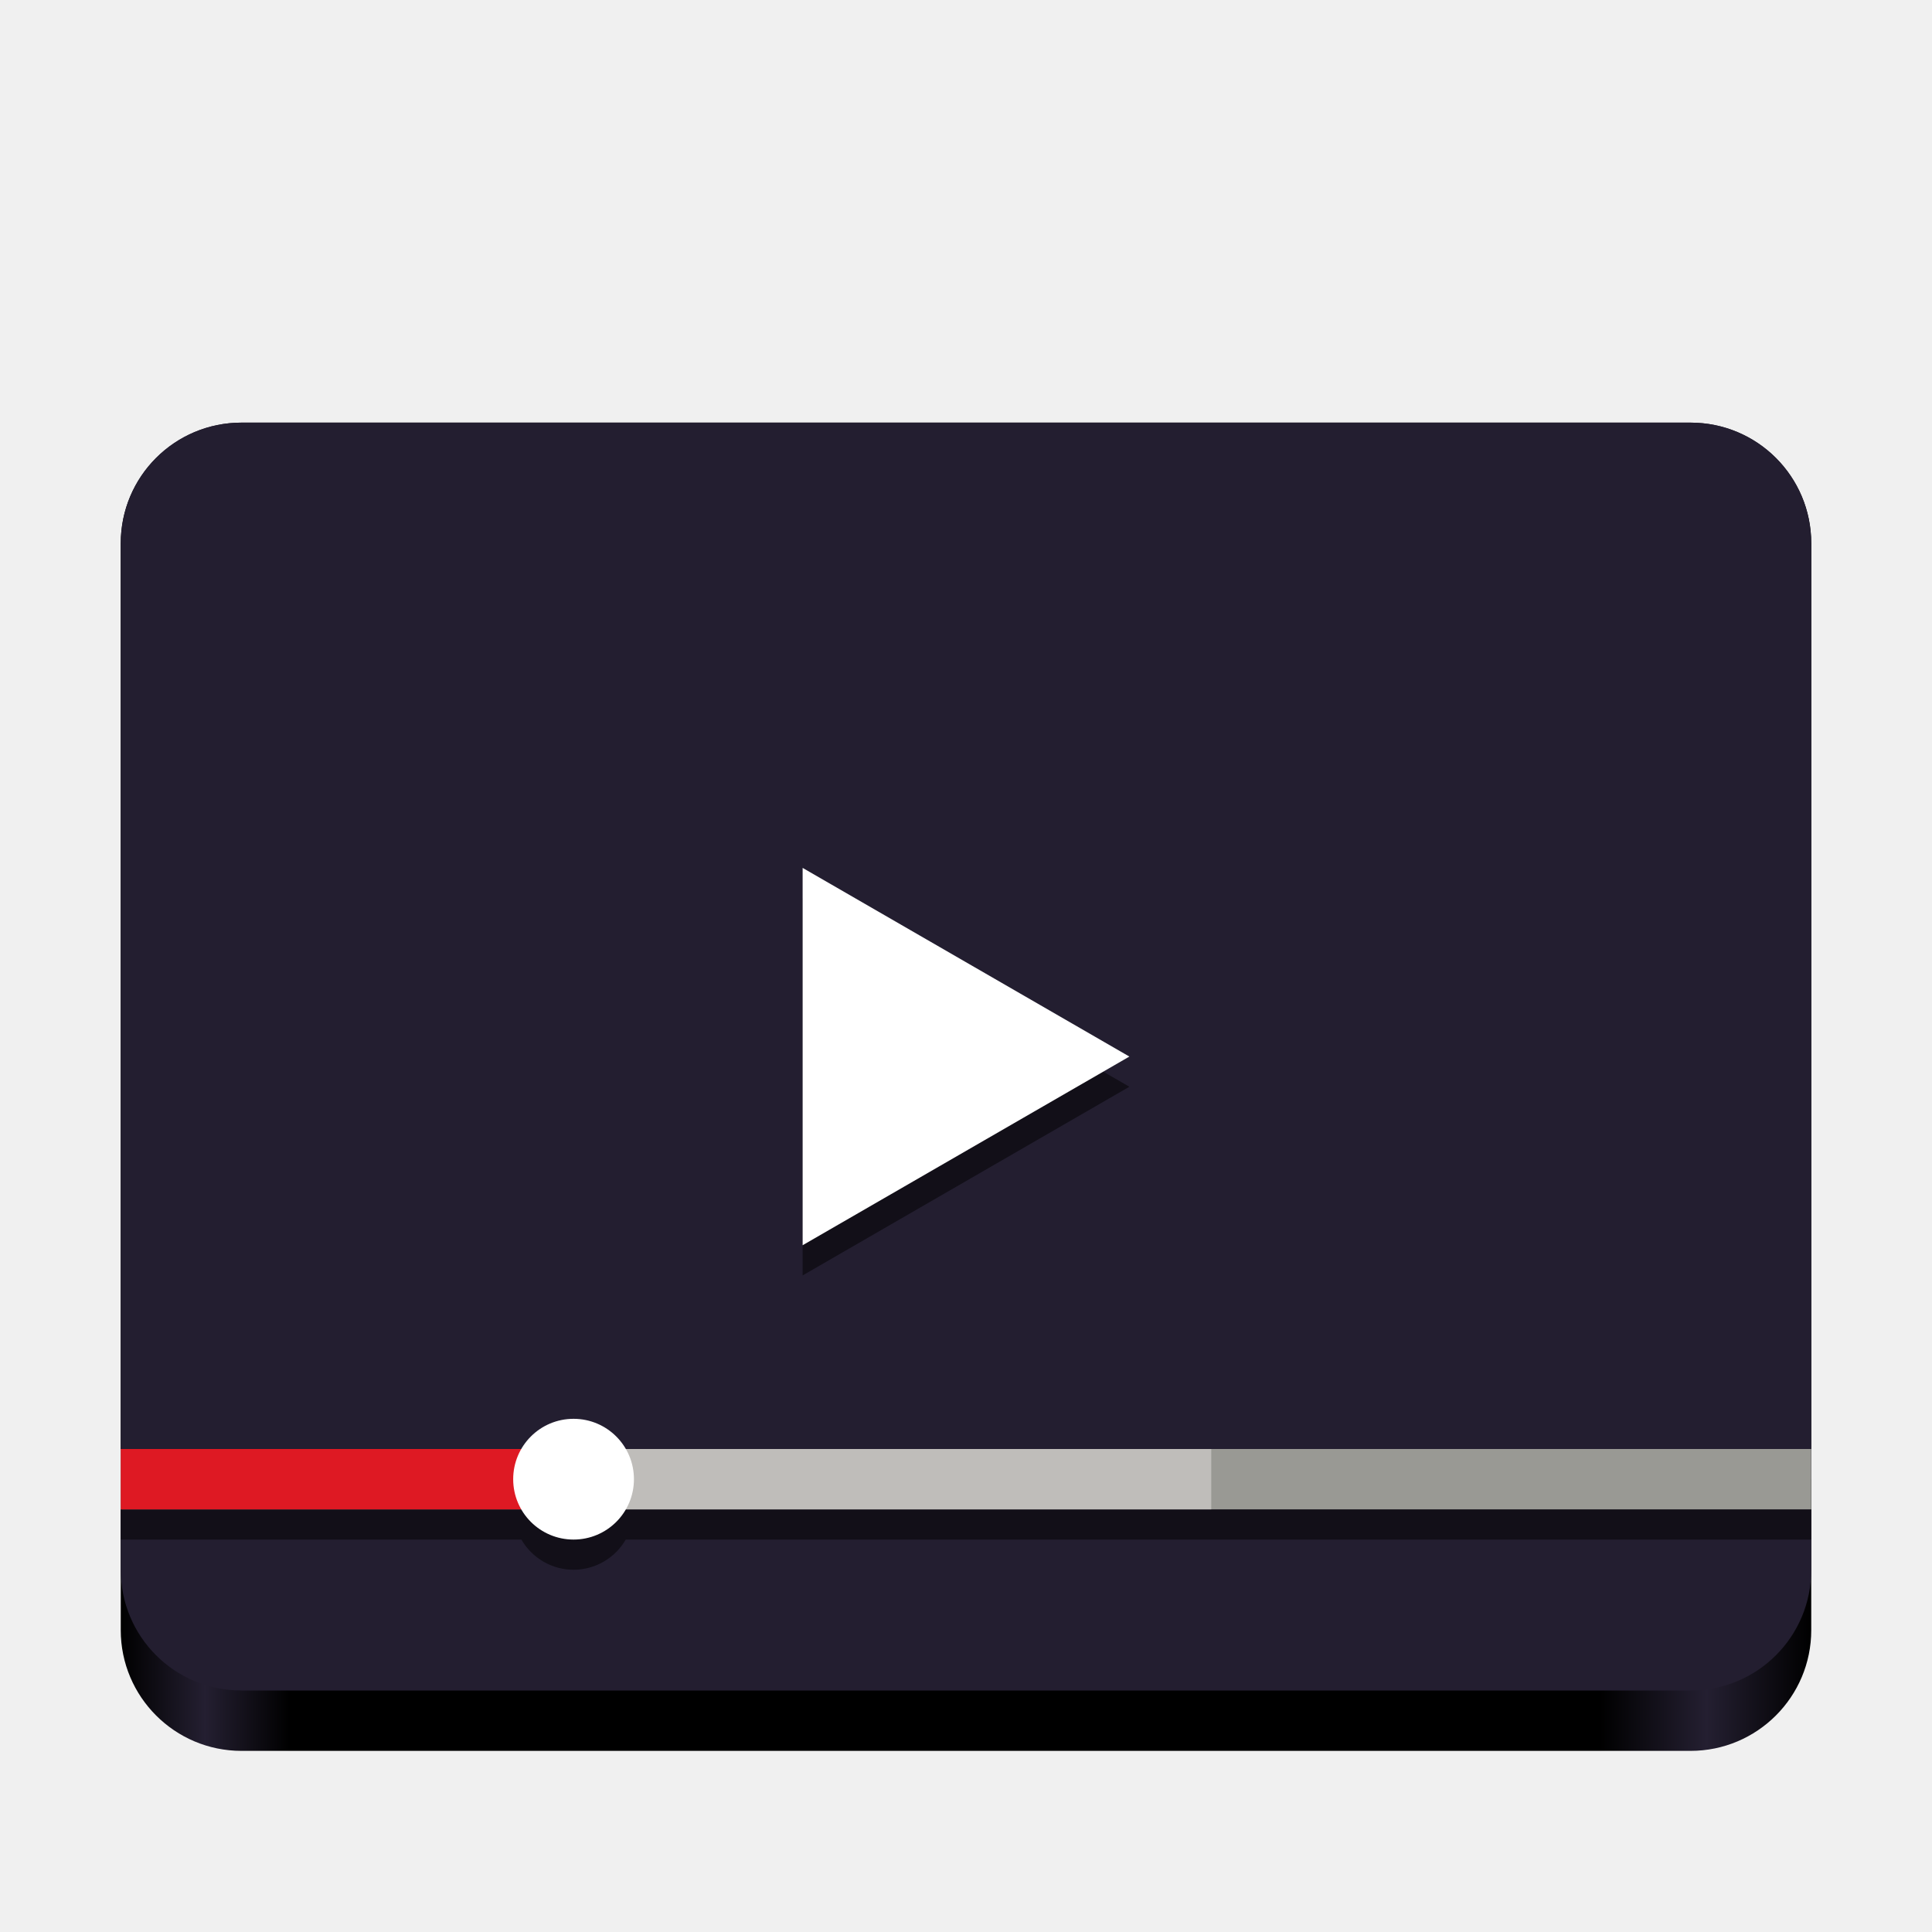
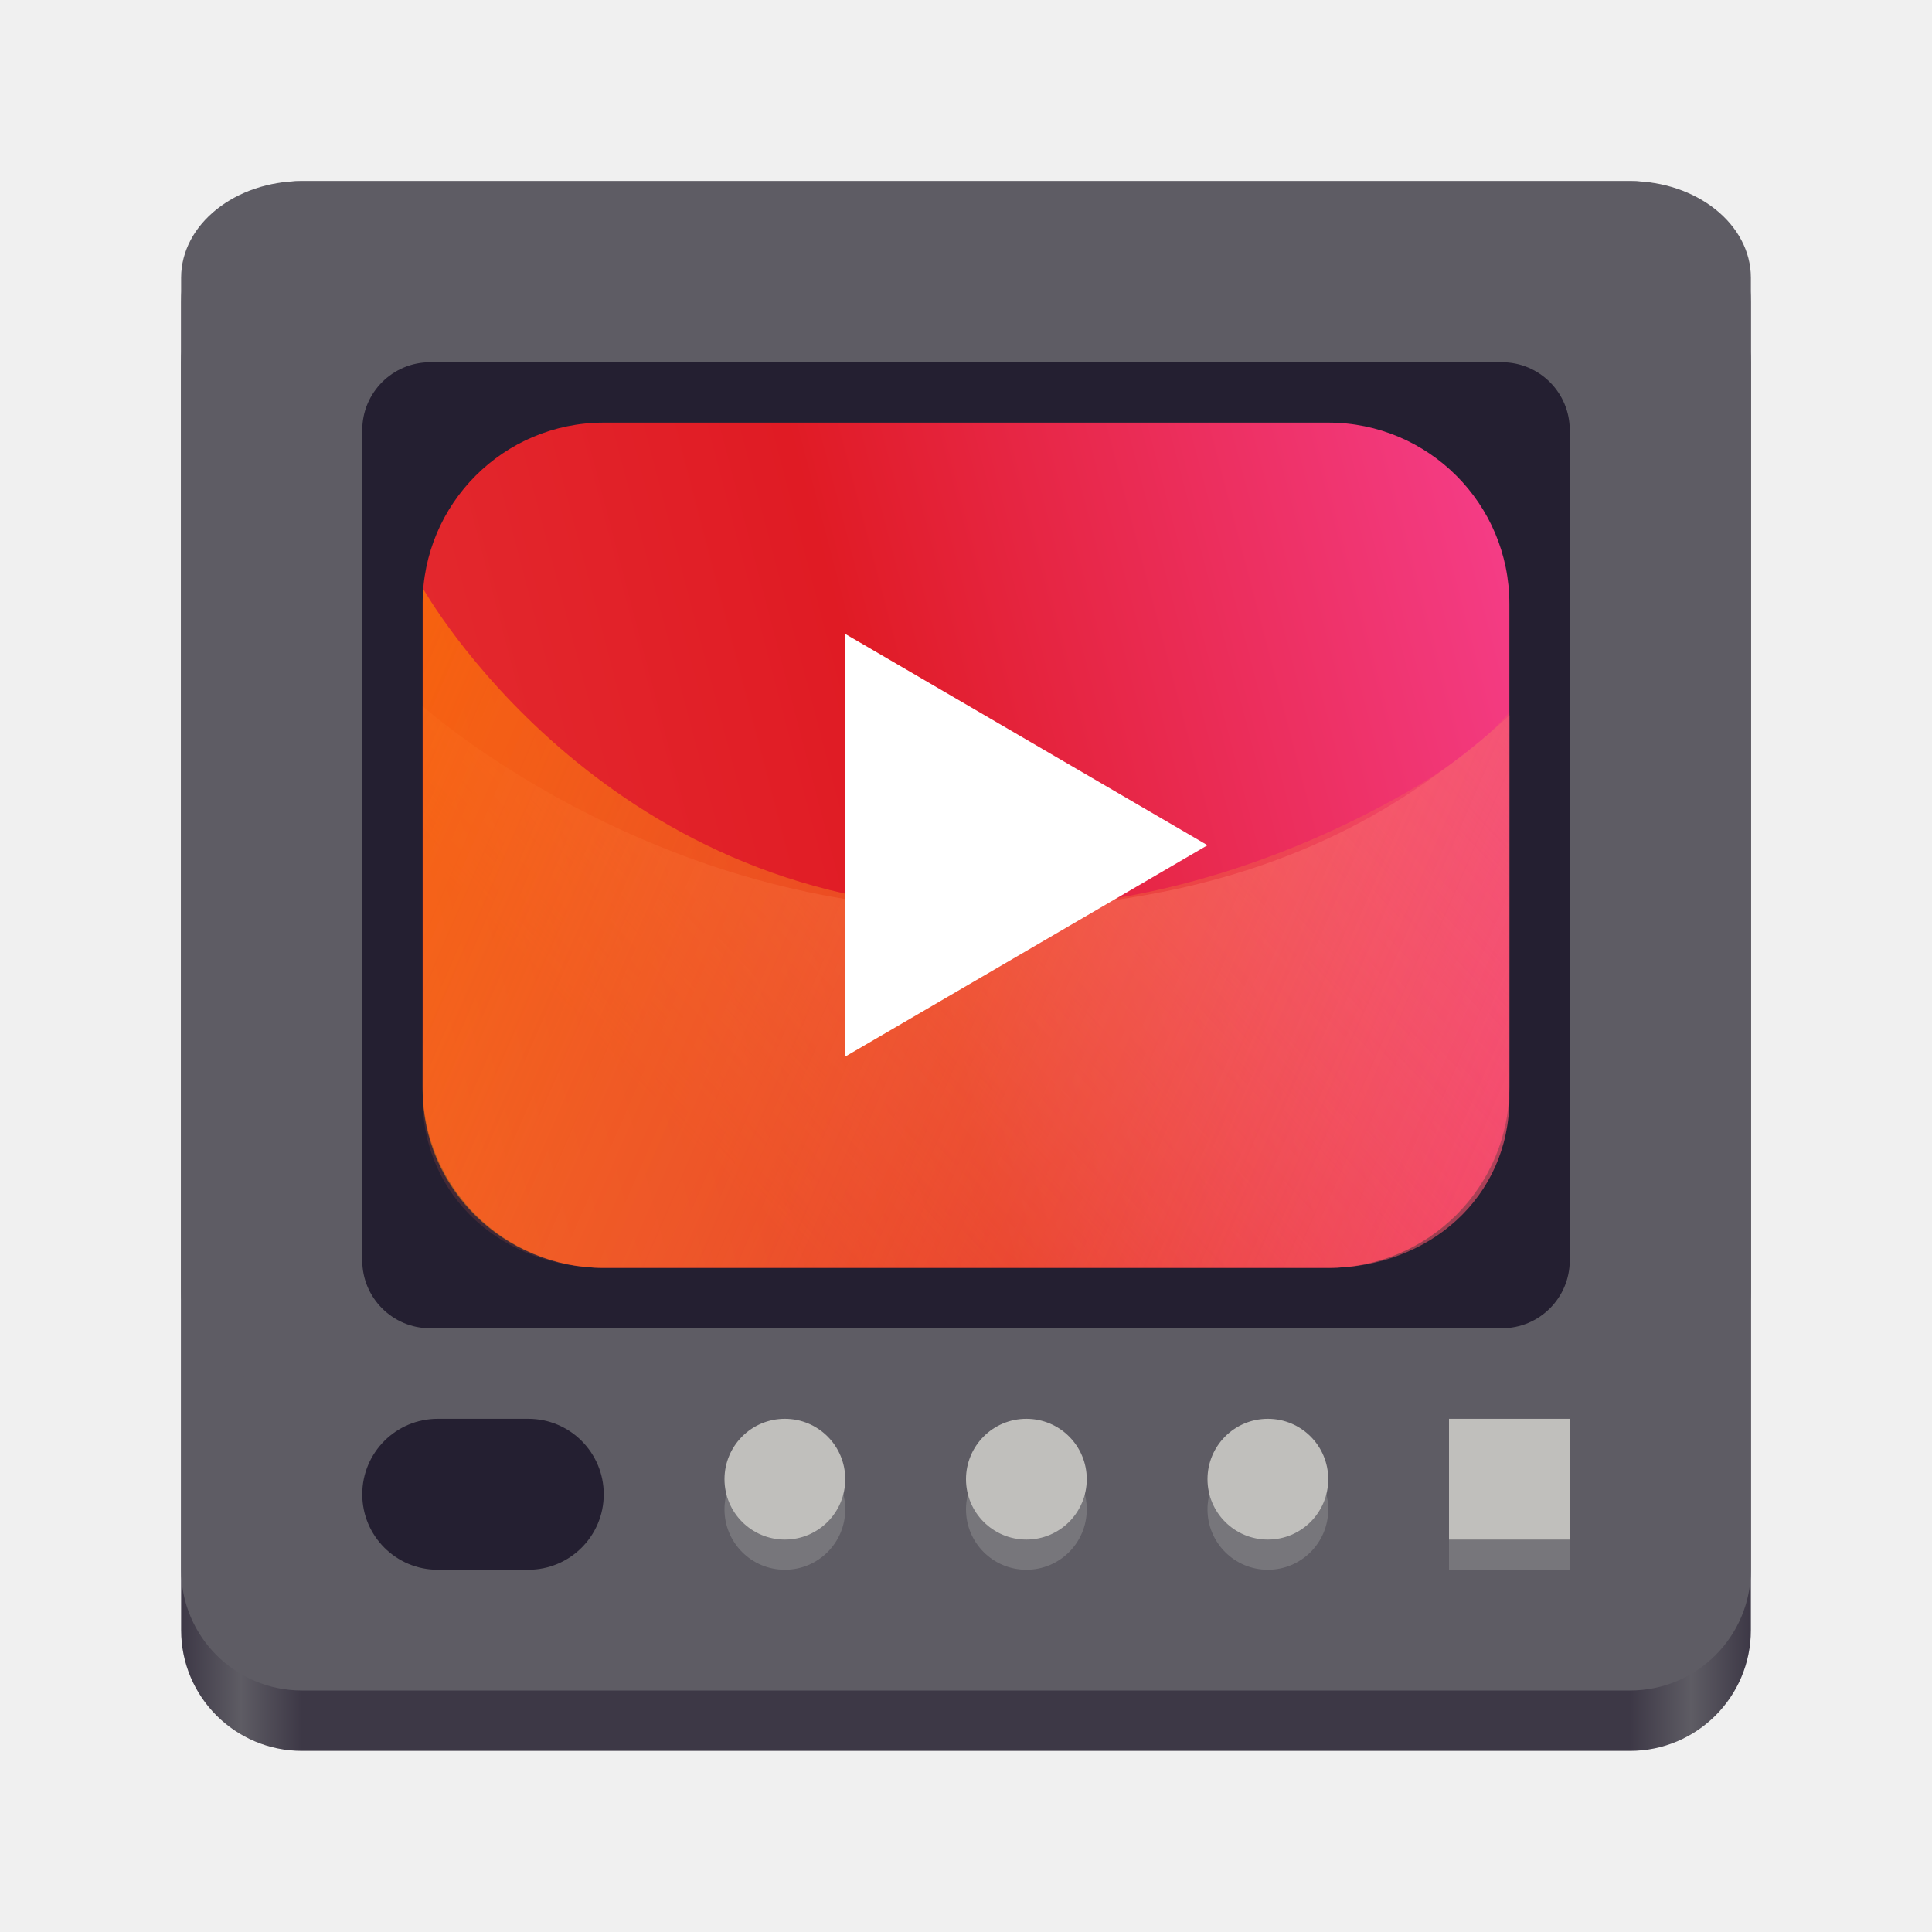
<svg xmlns="http://www.w3.org/2000/svg" height="128px" viewBox="0 0 128 128" width="128px">
-   <linearGradient id="a" gradientUnits="userSpaceOnUse" x1="8" x2="120" y1="72" y2="72">
-     <stop offset="0" />
-     <stop offset="0.05" stop-color="#241f31" />
-     <stop offset="0.1" />
-     <stop offset="0.875" />
-     <stop offset="0.938" stop-color="#241f31" />
-     <stop offset="1" />
+   <linearGradient id="a" gradientTransform="matrix(0.232143 0 0 0.328947 -8.566925 263.827)" gradientUnits="userSpaceOnUse" x1="88.596" x2="536.596" y1="-449.394" y2="-449.394">
+     <stop offset="0" stop-color="#3d3846" />
+     <stop offset="0.038" stop-color="#5e5c64" />
+     <stop offset="0.077" stop-color="#3d3846" />
+     <stop offset="0.923" stop-color="#3d3846" />
+     <stop offset="0.962" stop-color="#5e5c64" />
+     <stop offset="1" stop-color="#3d3846" />
  </linearGradient>
-   <path d="m 16 28 h 96 c 4.418 0 8 3.582 8 8 v 72 c 0 4.418 -3.582 8 -8 8 h -96 c -4.418 0 -8 -3.582 -8 -8 v -72 c 0 -4.418 3.582 -8 8 -8 z m 0 0" fill="url(#a)" />
-   <path d="m 16 28 c -4.434 0 -8 3.566 -8 8 v 68 c 0 4.434 3.566 8 8 8 h 96 c 4.434 0 8 -3.566 8 -8 v -68 c 0 -4.434 -3.566 -8 -8 -8 z m 0 0" fill="#231e30" />
-   <path d="m 38 96 c -1.426 0 -2.746 0.766 -3.457 2 h -26.543 v 4 h 26.543 c 0.711 1.234 2.031 2 3.457 2 s 2.746 -0.766 3.457 -2 h 78.543 v -4 h -78.543 c -0.711 -1.234 -2.031 -2 -3.457 -2 z m 0 0" fill-opacity="0.498" />
-   <path d="m 8 96 h 112 v 4 h -112 z m 0 0" fill="#999994" />
-   <path d="m 8 96 h 30 v 4 h -30 z m 0 0" fill="#de1923" />
-   <path d="m 38 96 h 42.25 v 4 h -42.25 z m 0 0" fill="#bfbdba" />
-   <path d="m 42 98 c 0 2.211 -1.789 4 -4 4 s -4 -1.789 -4 -4 s 1.789 -4 4 -4 s 4 1.789 4 4 z m 0 0" fill="#ffffff" />
-   <path d="m 74.824 72 l -21.648 12.5 v -25 z m 0 0" fill-opacity="0.498" />
-   <path d="m 74.824 70 l -21.648 12.5 v -25 z m 0 0" fill="#ffffff" />
+   <linearGradient id="b" gradientUnits="userSpaceOnUse" x1="28" x2="107.505" y1="72.786" y2="51.912">
+     <stop offset="0" stop-color="#e42c30" />
+     <stop offset="0.422" stop-color="#e01b24" />
+     <stop offset="1" stop-color="#f63f8e" />
+   </linearGradient>
+   <linearGradient id="c" gradientTransform="matrix(-1 0 0 0.985086 128 -168.1303)" gradientUnits="userSpaceOnUse" x1="28" x2="74.351" y1="213.26" y2="255.948">
+     <stop offset="0" stop-color="#f54981" />
+     <stop offset="1" stop-color="#f66151" stop-opacity="0.144" />
+   </linearGradient>
+   <linearGradient id="d" gradientTransform="matrix(1 0 0 0.985086 0 -168.737)" gradientUnits="userSpaceOnUse" x1="20.515" x2="100" y1="222.416" y2="256.563">
+     <stop offset="0" stop-color="#ff7800" stop-opacity="0.727" />
+     <stop offset="1" stop-color="#f3a64a" stop-opacity="0.005" />
+   </linearGradient>
+   <path d="m 20 16 h 88 c 4.418 0 8 3.582 8 8 v 84 c 0 4.418 -3.582 8 -8 8 h -88 c -4.418 0 -8 -3.582 -8 -8 v -84 c 0 -4.418 3.582 -8 8 -8 z m 0 0" fill="url(#a)" />
+   <path d="m 20 12 h 88 c 4.418 0 8 3.582 8 8 v 84 c 0 4.418 -3.582 8 -8 8 h -88 c -4.418 0 -8 -3.582 -8 -8 v -84 c 0 -4.418 3.582 -8 8 -8 z m 0 0" fill="#5e5c64" />
+   <path d="m 20 12 h 88 c 4.418 0 8 2.867 8 6.398 v 67.203 c 0 3.531 -3.582 6.398 -8 6.398 h -88 c -4.418 0 -8 -2.867 -8 -6.398 v -67.203 c 0 -3.531 3.582 -6.398 8 -6.398 z m 0 0" fill="#5e5c64" />
+   <path d="m 28.496 24 h 71.008 c 2.484 0 4.496 2.012 4.496 4.496 v 55.008 c 0 2.484 -2.012 4.496 -4.496 4.496 h -71.008 c -2.484 0 -4.496 -2.012 -4.496 -4.496 v -55.008 c 0 -2.484 2.012 -4.496 4.496 -4.496 z m 0 0" fill="#241f31" />
+   <path d="m 40 28 h 48 c 6.629 0 12 5.371 12 12 v 32 c 0 6.629 -5.371 12 -12 12 h -48 c -6.629 0 -12 -5.371 -12 -12 v -32 c 0 -6.629 5.371 -12 12 -12 z m 0 0" fill="url(#b)" />
+   <path d="m 63.77 60.246 c -21.066 -0.258 -35.77 -13.461 -35.77 -13.461 v 26 c 0 6.551 5.352 11.215 12 11.215 h 48 c 6.648 0 12 -4.664 12 -11.215 v -25.391 s -1.734 1.711 -5.094 4.113 c -5.297 3.797 -14.875 8.938 -31.137 8.738 z m 0 0" fill="url(#c)" />
+   <path d="m 64.738 60.223 c 11.898 0.18 21.914 -4.012 28.379 -7.691 c 4.98 -2.836 6.883 -5.352 6.883 -5.352 v 25 c 0 6.547 -5.352 11.82 -12 11.82 h -48 c -6.648 0 -12.008 -5.273 -12 -11.82 l 0.039 -33.168 s 11.688 20.84 36.699 21.211 z m 0 0" fill="url(#d)" />
+   <path d="m 96 96 h 8 v 8 h -8 z m 0 0" fill="#77767b" />
+   <path d="m 96 94 h 8 v 8 h -8 z m 0 0" fill="#c0bfbc" />
+   <path d="m 88 100 c 0 2.211 -1.789 4 -4 4 s -4 -1.789 -4 -4 s 1.789 -4 4 -4 s 4 1.789 4 4 z m 0 0" fill="#77767b" />
+   <path d="m 88 98 c 0 2.211 -1.789 4 -4 4 s -4 -1.789 -4 -4 s 1.789 -4 4 -4 s 4 1.789 4 4 z m 0 0" fill="#c0bfbc" />
+   <path d="m 72 100 c 0 2.211 -1.789 4 -4 4 s -4 -1.789 -4 -4 s 1.789 -4 4 -4 s 4 1.789 4 4 z m 0 0" fill="#77767b" />
+   <path d="m 72 98 c 0 2.211 -1.789 4 -4 4 s -4 -1.789 -4 -4 s 1.789 -4 4 -4 s 4 1.789 4 4 z m 0 0" fill="#c0bfbc" />
+   <path d="m 56 100 c 0 2.211 -1.789 4 -4 4 s -4 -1.789 -4 -4 s 1.789 -4 4 -4 s 4 1.789 4 4 z m 0 0" fill="#77767b" />
+   <path d="m 56 98 c 0 2.211 -1.789 4 -4 4 s -4 -1.789 -4 -4 s 1.789 -4 4 -4 s 4 1.789 4 4 z m 0 0" fill="#c0bfbc" />
+   <path d="m 29 94 h 6 c 2.762 0 5 2.238 5 5 s -2.238 5 -5 5 h -6 c -2.762 0 -5 -2.238 -5 -5 s 2.238 -5 5 -5 z m 0 0" fill="#241f31" />
+   <path d="m 56 70 v -28 l 24 14 z m 0 0" fill="#ffffff" />
</svg>
